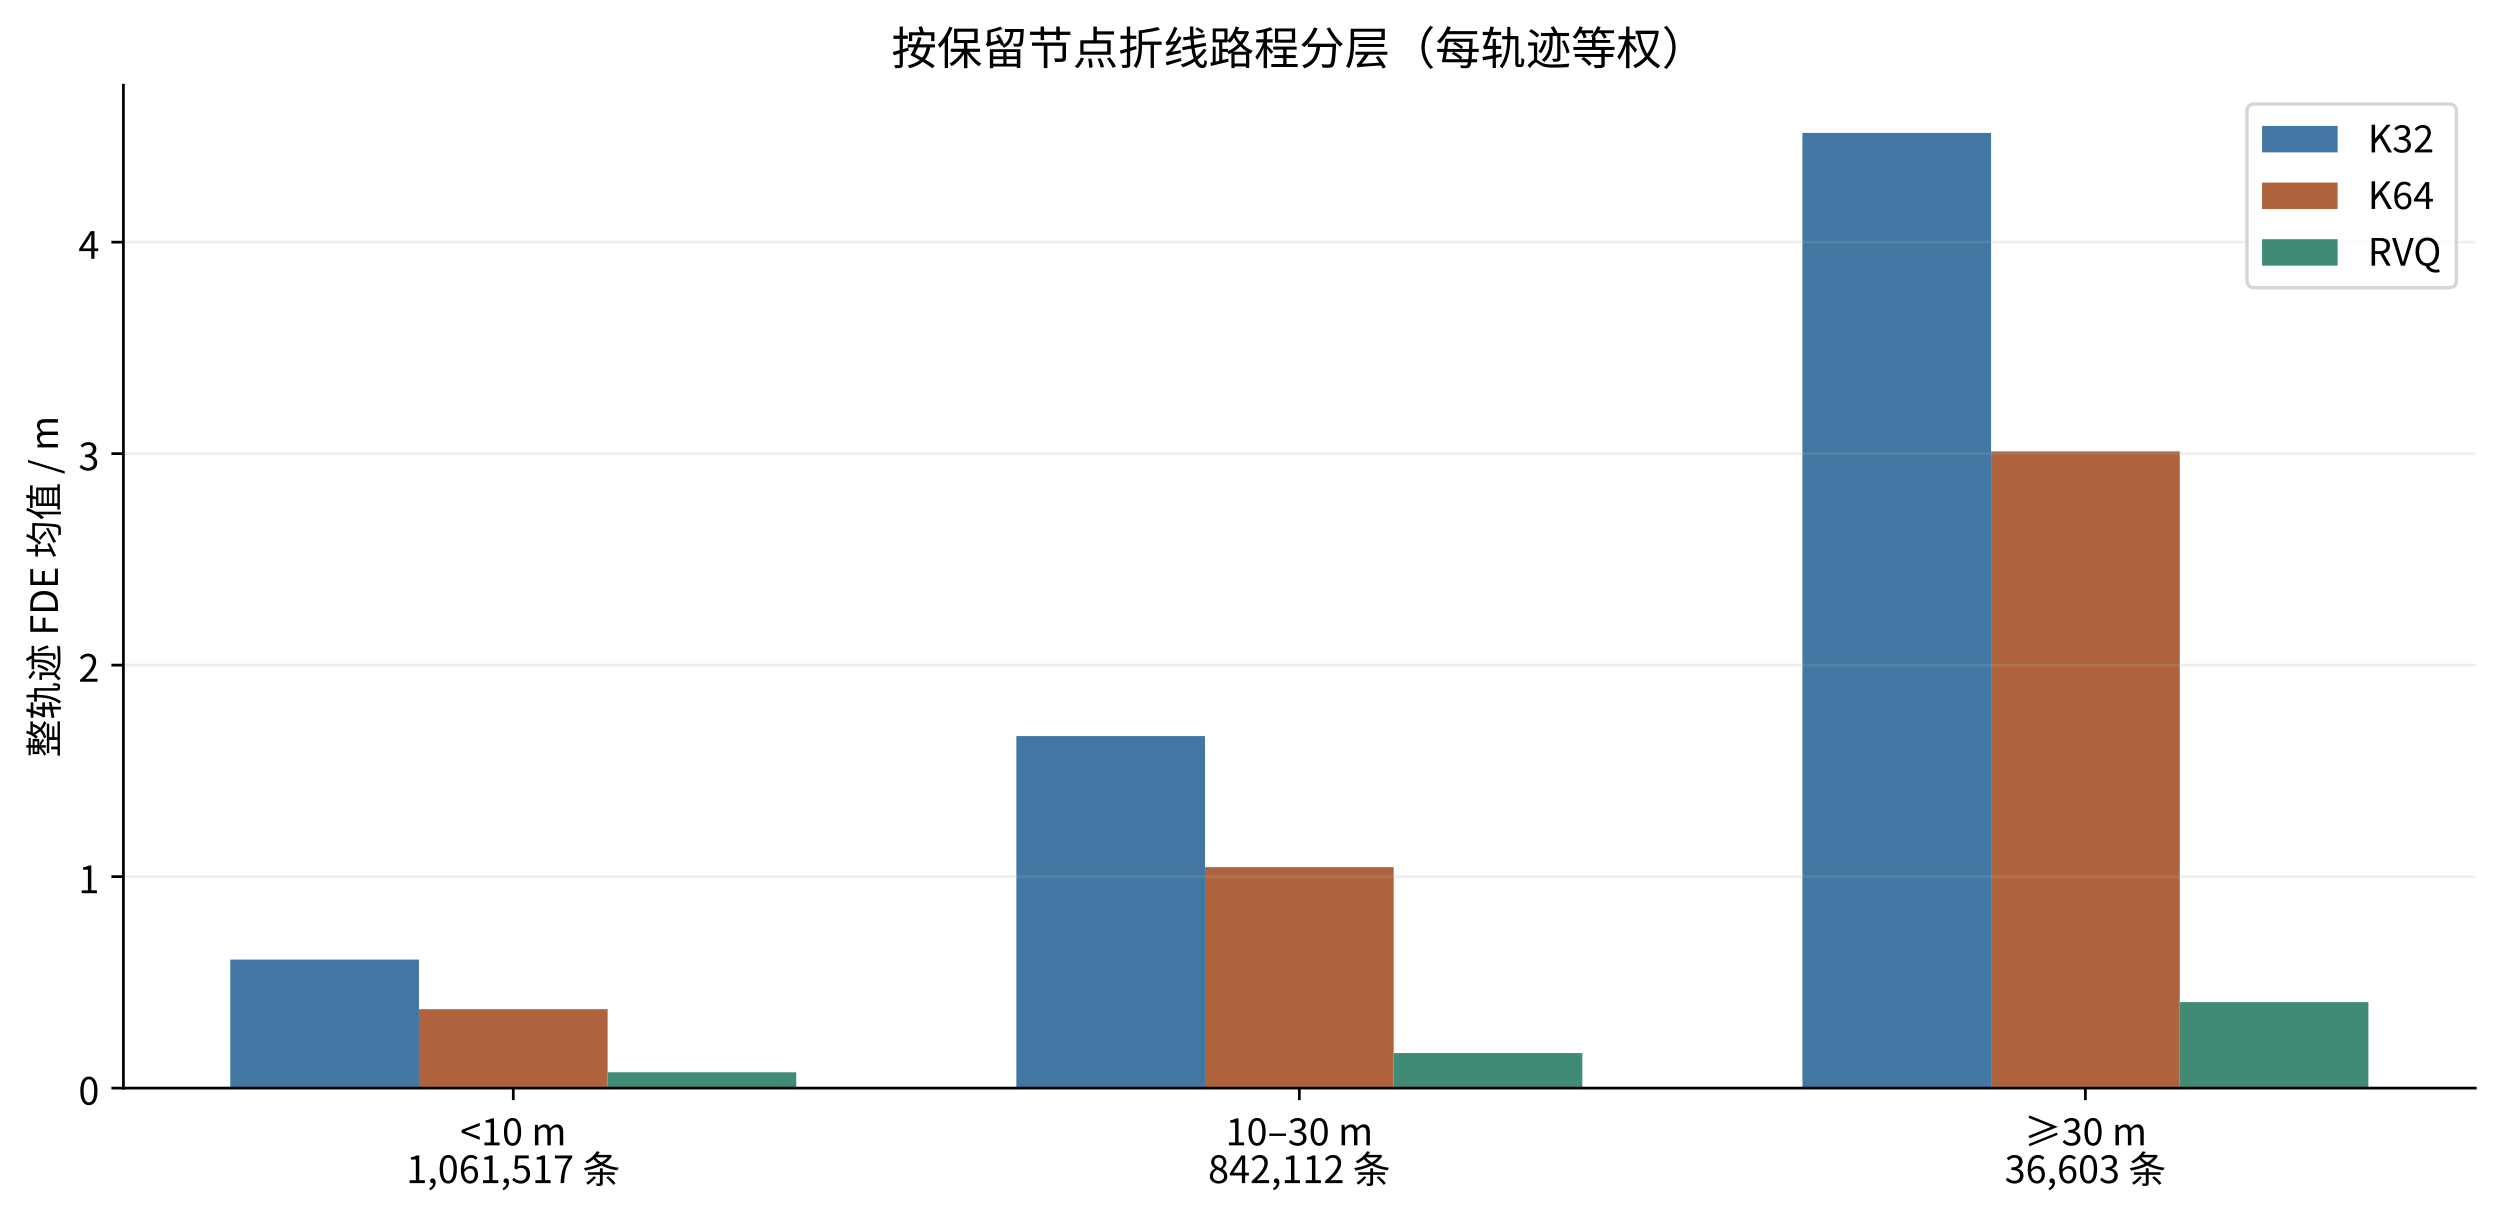
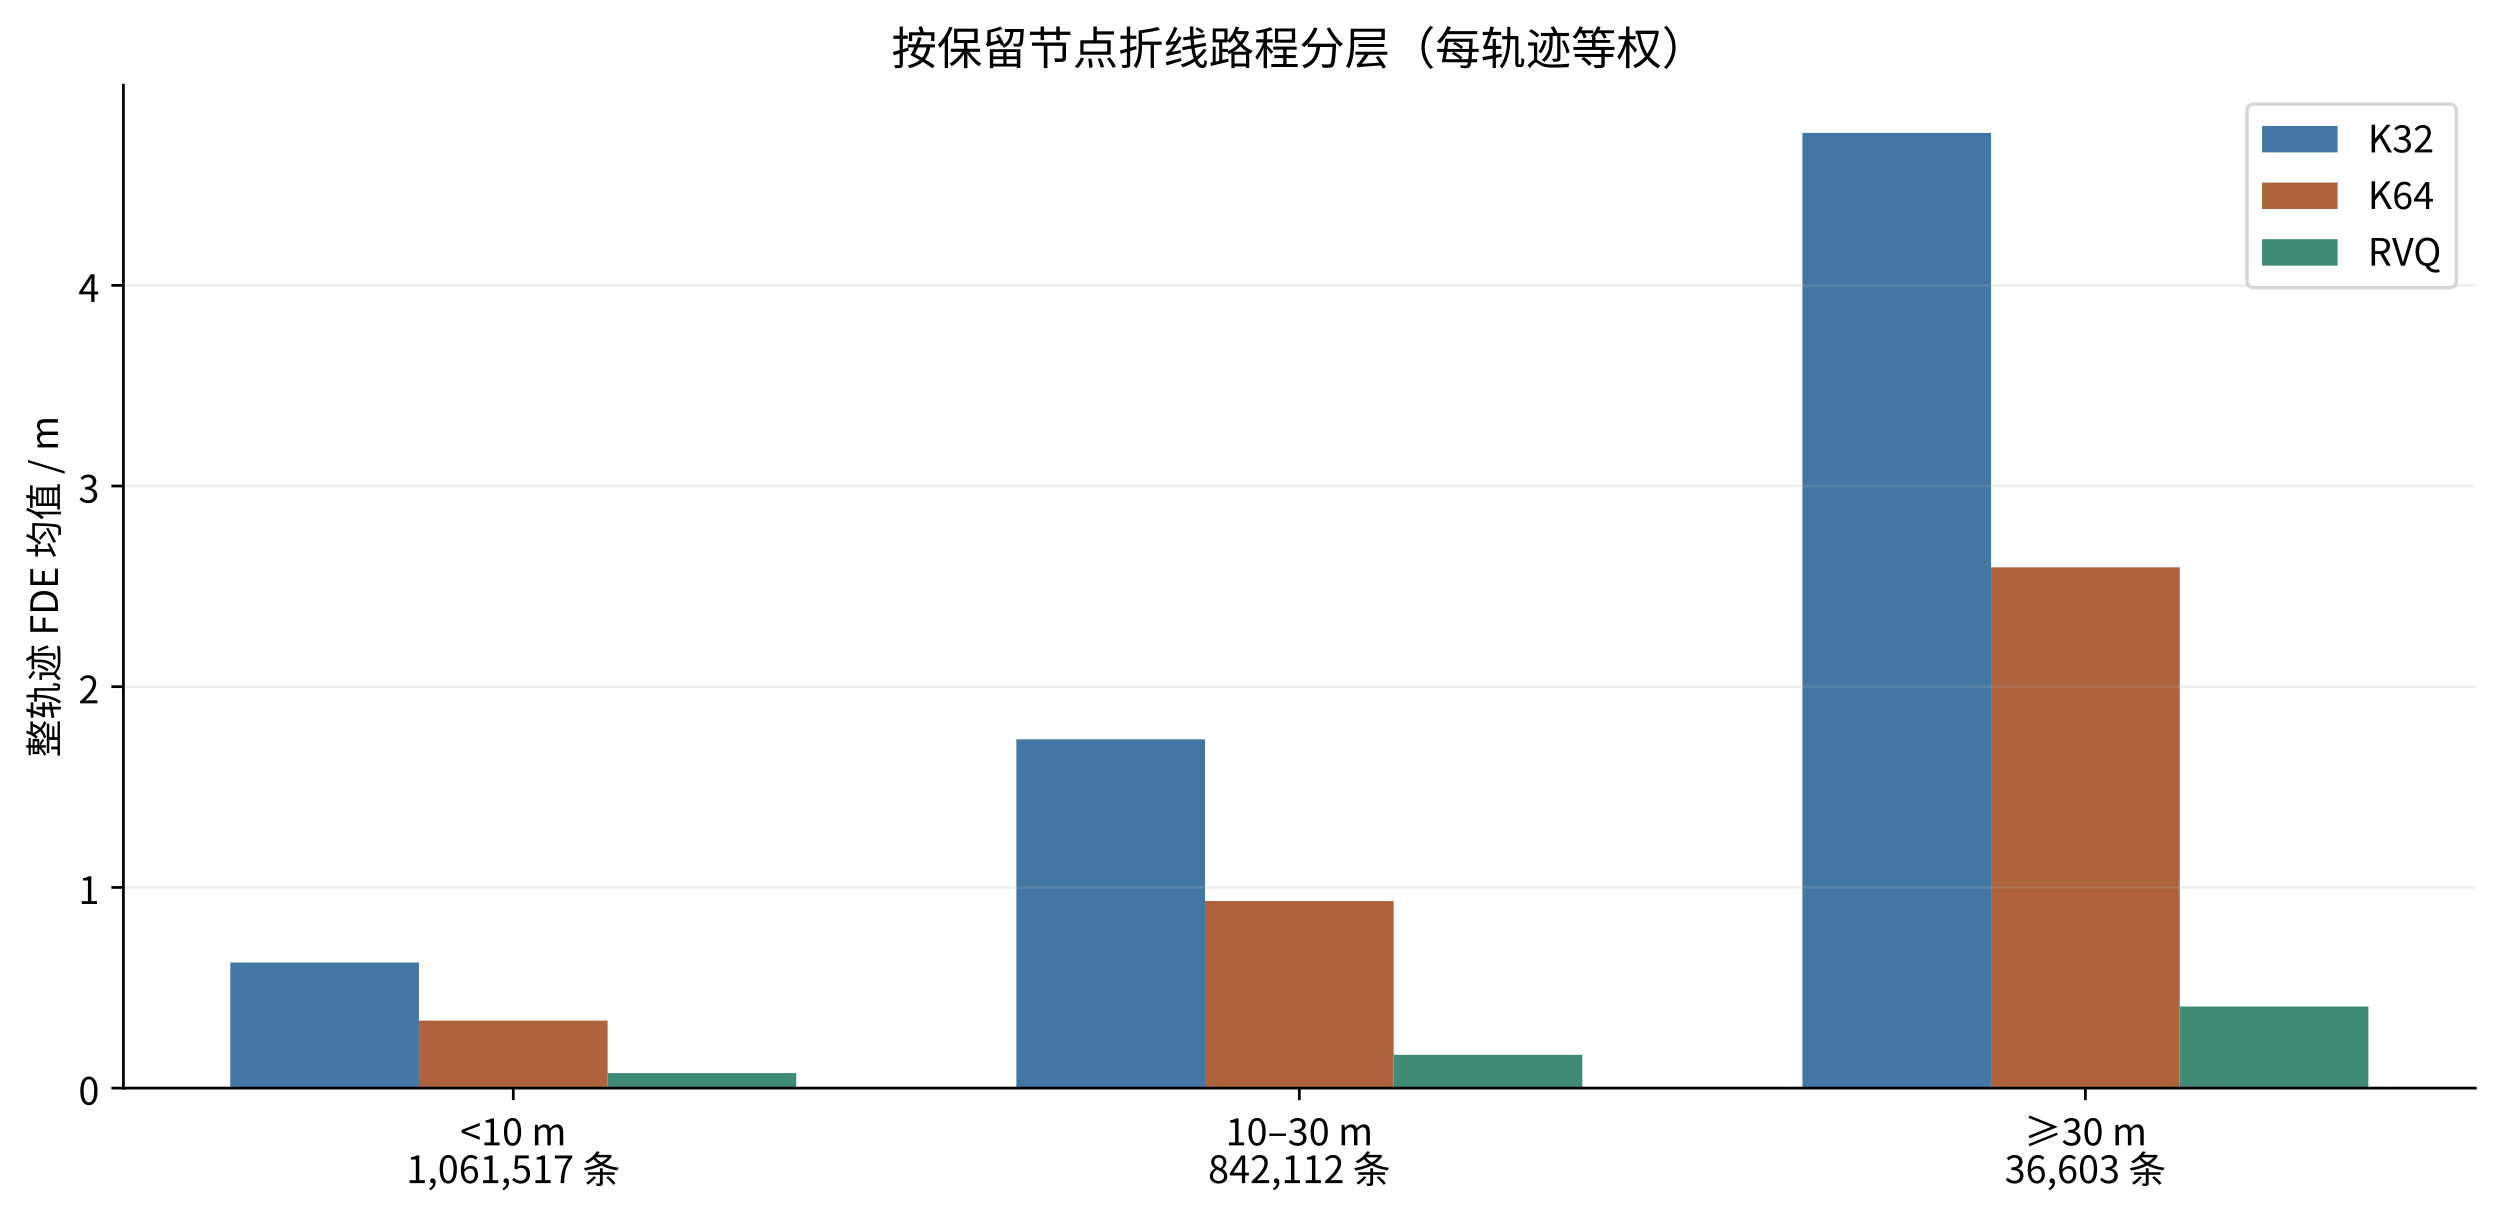
<svg xmlns="http://www.w3.org/2000/svg" xmlns:xlink="http://www.w3.org/1999/xlink" width="728.4pt" height="354pt" viewBox="0 0 728.4 354" version="1.1">
  <defs>
    <style type="text/css">*{stroke-linejoin: round; stroke-linecap: butt}</style>
  </defs>
  <g id="figure_1">
    <g id="patch_1">
      <path d="M 0 354  L 728.4 354  L 728.4 0  L 0 0  z " style="fill: #ffffff" />
    </g>
    <g id="axes_1">
      <g id="patch_2">
        <path d="M 35.955 317.03  L 721.2 317.03  L 721.2 24.816  L 35.955 24.816  z " style="fill: #ffffff" />
      </g>
      <g id="patch_3">
-         <path d="M 67.102 317.03  L 122.068 317.03  L 122.068 279.591  L 67.102 279.591  z " clip-path="url(#pe65a74c03f)" style="fill: #4277a3" />
+         <path d="M 67.102 317.03  L 122.068 317.03  L 122.068 280.441  L 67.102 280.441  z " clip-path="url(#p1f9f071b2f)" style="fill: #4277a3" />
      </g>
      <g id="patch_4">
-         <path d="M 296.128 317.03  L 351.094 317.03  L 351.094 214.469  L 296.128 214.469  z " clip-path="url(#pe65a74c03f)" style="fill: #4277a3" />
+         <path d="M 296.128 317.03  L 351.094 317.03  L 351.094 215.41  L 296.128 215.41  z " clip-path="url(#p1f9f071b2f)" style="fill: #4277a3" />
      </g>
      <g id="patch_5">
-         <path d="M 525.154 317.03  L 580.12 317.03  L 580.12 38.731  L 525.154 38.731  z " clip-path="url(#pe65a74c03f)" style="fill: #4277a3" />
+         <path d="M 525.154 317.03  L 580.12 317.03  L 580.12 38.731  L 525.154 38.731  z " clip-path="url(#p1f9f071b2f)" style="fill: #4277a3" />
      </g>
      <g id="patch_6">
-         <path d="M 122.068 317.03  L 177.035 317.03  L 177.035 294.045  L 122.068 294.045  z " clip-path="url(#pe65a74c03f)" style="fill: #ae633c" />
+         <path d="M 122.068 317.03  L 177.035 317.03  L 177.035 297.363  L 122.068 297.363  z " clip-path="url(#p1f9f071b2f)" style="fill: #ae633c" />
      </g>
      <g id="patch_7">
-         <path d="M 351.094 317.03  L 406.06 317.03  L 406.06 252.643  L 351.094 252.643  z " clip-path="url(#pe65a74c03f)" style="fill: #ae633c" />
+         <path d="M 351.094 317.03  L 406.06 317.03  L 406.06 262.516  L 351.094 262.516  z " clip-path="url(#p1f9f071b2f)" style="fill: #ae633c" />
      </g>
      <g id="patch_8">
-         <path d="M 580.12 317.03  L 635.086 317.03  L 635.086 131.525  L 580.12 131.525  z " clip-path="url(#pe65a74c03f)" style="fill: #ae633c" />
+         <path d="M 580.12 317.03  L 635.086 317.03  L 635.086 165.303  L 580.12 165.303  z " clip-path="url(#p1f9f071b2f)" style="fill: #ae633c" />
      </g>
      <g id="patch_9">
-         <path d="M 177.035 317.03  L 232.001 317.03  L 232.001 312.419  L 177.035 312.419  z " clip-path="url(#pe65a74c03f)" style="fill: #3f8b75" />
+         <path d="M 177.035 317.03  L 232.001 317.03  L 232.001 312.654  L 177.035 312.654  z " clip-path="url(#p1f9f071b2f)" style="fill: #3f8b75" />
      </g>
      <g id="patch_10">
-         <path d="M 406.06 317.03  L 461.026 317.03  L 461.026 306.813  L 406.06 306.813  z " clip-path="url(#pe65a74c03f)" style="fill: #3f8b75" />
+         <path d="M 406.06 317.03  L 461.026 317.03  L 461.026 307.335  L 406.06 307.335  z " clip-path="url(#p1f9f071b2f)" style="fill: #3f8b75" />
      </g>
      <g id="patch_11">
-         <path d="M 635.086 317.03  L 690.052 317.03  L 690.052 291.979  L 635.086 291.979  z " clip-path="url(#pe65a74c03f)" style="fill: #3f8b75" />
+         <path d="M 635.086 317.03  L 690.052 317.03  L 690.052 293.258  L 635.086 293.258  z " clip-path="url(#p1f9f071b2f)" style="fill: #3f8b75" />
      </g>
      <g id="matplotlib.axis_1">
        <g id="xtick_1">
          <g id="line2d_1">
            <defs>
-               <path id="m322832f8c3" d="M 0 0  L 0 3.5  " style="stroke: #000000; stroke-width: 0.8" />
+               <path id="m5e98aac060" d="M 0 0  L 0 3.5  " style="stroke: #000000; stroke-width: 0.8" />
            </defs>
            <g>
-               <use xlink:href="#m322832f8c3" x="149.551" y="317.03" style="stroke: #000000; stroke-width: 0.8" />
+               <use xlink:href="#m5e98aac060" x="149.551" y="317.03" style="stroke: #000000; stroke-width: 0.8" />
            </g>
          </g>
          <g id="text_1">
            <text style="font-size: 11px; font-family: 'Noto Sans CJK SC'" transform="translate(134.0689 333.7095)">&lt;10 m</text>
            <text style="font-size: 11px; font-family: 'Noto Sans CJK SC'" transform="translate(118.3939 344.7095)">1,061,517 条</text>
          </g>
        </g>
        <g id="xtick_2">
          <g id="line2d_2">
            <g>
-               <use xlink:href="#m322832f8c3" x="378.577" y="317.03" style="stroke: #000000; stroke-width: 0.8" />
+               <use xlink:href="#m5e98aac060" x="378.577" y="317.03" style="stroke: #000000; stroke-width: 0.8" />
            </g>
          </g>
          <g id="text_2">
            <text style="font-size: 11px; font-family: 'Noto Sans CJK SC'" transform="translate(357.0944 333.7095)">10–30 m</text>
            <text style="font-size: 11px; font-family: 'Noto Sans CJK SC'" transform="translate(352.0009 344.7095)">842,112 条</text>
          </g>
        </g>
        <g id="xtick_3">
          <g id="line2d_3">
            <g>
-               <use xlink:href="#m322832f8c3" x="607.603" y="317.03" style="stroke: #000000; stroke-width: 0.8" />
+               <use xlink:href="#m5e98aac060" x="607.603" y="317.03" style="stroke: #000000; stroke-width: 0.8" />
            </g>
          </g>
          <g id="text_3">
            <text style="font-size: 11px; font-family: 'Noto Sans CJK SC'" transform="translate(589.6728 333.7095)">≥30 m</text>
            <text style="font-size: 11px; font-family: 'Noto Sans CJK SC'" transform="translate(584.0791 344.7095)">36,603 条</text>
          </g>
        </g>
      </g>
      <g id="matplotlib.axis_2">
        <g id="ytick_1">
          <g id="line2d_4">
-             <path d="M 35.955 317.03  L 721.2 317.03  " clip-path="url(#pe65a74c03f)" style="fill: none; stroke: #b0b0b0; stroke-opacity: 0.2; stroke-width: 0.8; stroke-linecap: square" />
+             <path d="M 35.955 317.03  L 721.2 317.03  " clip-path="url(#p1f9f071b2f)" style="fill: none; stroke: #b0b0b0; stroke-opacity: 0.2; stroke-width: 0.8; stroke-linecap: square" />
          </g>
          <g id="line2d_5">
            <defs>
-               <path id="m8e99488679" d="M 0 0  L -3.5 0  " style="stroke: #000000; stroke-width: 0.8" />
+               <path id="m9cfeb3444d" d="M 0 0  L -3.5 0  " style="stroke: #000000; stroke-width: 0.8" />
            </defs>
            <g>
-               <use xlink:href="#m8e99488679" x="35.955" y="317.03" style="stroke: #000000; stroke-width: 0.8" />
+               <use xlink:href="#m9cfeb3444d" x="35.955" y="317.03" style="stroke: #000000; stroke-width: 0.8" />
            </g>
          </g>
          <g id="text_4">
            <text style="font-size: 11px; font-family: 'Noto Sans CJK SC'; text-anchor: end" x="28.955" y="321.87" transform="rotate(-0 28.95469 321.8695)">0</text>
          </g>
        </g>
        <g id="ytick_2">
          <g id="line2d_6">
-             <path d="M 35.955 255.411  L 721.2 255.411  " clip-path="url(#pe65a74c03f)" style="fill: none; stroke: #b0b0b0; stroke-opacity: 0.2; stroke-width: 0.8; stroke-linecap: square" />
+             <path d="M 35.955 258.557  L 721.2 258.557  " clip-path="url(#p1f9f071b2f)" style="fill: none; stroke: #b0b0b0; stroke-opacity: 0.2; stroke-width: 0.8; stroke-linecap: square" />
          </g>
          <g id="line2d_7">
            <g>
-               <use xlink:href="#m8e99488679" x="35.955" y="255.411" style="stroke: #000000; stroke-width: 0.8" />
+               <use xlink:href="#m9cfeb3444d" x="35.955" y="258.557" style="stroke: #000000; stroke-width: 0.8" />
            </g>
          </g>
          <g id="text_5">
-             <text style="font-size: 11px; font-family: 'Noto Sans CJK SC'; text-anchor: end" x="28.955" y="260.251" transform="rotate(-0 28.95469 260.2513)">1</text>
+             <text style="font-size: 11px; font-family: 'Noto Sans CJK SC'; text-anchor: end" x="28.955" y="263.397" transform="rotate(-0 28.95469 263.3969)">1</text>
          </g>
        </g>
        <g id="ytick_3">
          <g id="line2d_8">
-             <path d="M 35.955 193.793  L 721.2 193.793  " clip-path="url(#pe65a74c03f)" style="fill: none; stroke: #b0b0b0; stroke-opacity: 0.2; stroke-width: 0.8; stroke-linecap: square" />
+             <path d="M 35.955 200.084  L 721.2 200.084  " clip-path="url(#p1f9f071b2f)" style="fill: none; stroke: #b0b0b0; stroke-opacity: 0.2; stroke-width: 0.8; stroke-linecap: square" />
          </g>
          <g id="line2d_9">
            <g>
-               <use xlink:href="#m8e99488679" x="35.955" y="193.793" style="stroke: #000000; stroke-width: 0.8" />
+               <use xlink:href="#m9cfeb3444d" x="35.955" y="200.084" style="stroke: #000000; stroke-width: 0.8" />
            </g>
          </g>
          <g id="text_6">
-             <text style="font-size: 11px; font-family: 'Noto Sans CJK SC'; text-anchor: end" x="28.955" y="198.633" transform="rotate(-0 28.95469 198.6331)">2</text>
+             <text style="font-size: 11px; font-family: 'Noto Sans CJK SC'; text-anchor: end" x="28.955" y="204.924" transform="rotate(-0 28.95469 204.9242)">2</text>
          </g>
        </g>
        <g id="ytick_4">
          <g id="line2d_10">
-             <path d="M 35.955 132.175  L 721.2 132.175  " clip-path="url(#pe65a74c03f)" style="fill: none; stroke: #b0b0b0; stroke-opacity: 0.2; stroke-width: 0.8; stroke-linecap: square" />
+             <path d="M 35.955 141.612  L 721.2 141.612  " clip-path="url(#p1f9f071b2f)" style="fill: none; stroke: #b0b0b0; stroke-opacity: 0.2; stroke-width: 0.8; stroke-linecap: square" />
          </g>
          <g id="line2d_11">
            <g>
-               <use xlink:href="#m8e99488679" x="35.955" y="132.175" style="stroke: #000000; stroke-width: 0.8" />
+               <use xlink:href="#m9cfeb3444d" x="35.955" y="141.612" style="stroke: #000000; stroke-width: 0.8" />
            </g>
          </g>
          <g id="text_7">
-             <text style="font-size: 11px; font-family: 'Noto Sans CJK SC'; text-anchor: end" x="28.955" y="137.015" transform="rotate(-0 28.95469 137.0149)">3</text>
+             <text style="font-size: 11px; font-family: 'Noto Sans CJK SC'; text-anchor: end" x="28.955" y="146.452" transform="rotate(-0 28.95469 146.4516)">3</text>
          </g>
        </g>
        <g id="ytick_5">
          <g id="line2d_12">
-             <path d="M 35.955 70.557  L 721.2 70.557  " clip-path="url(#pe65a74c03f)" style="fill: none; stroke: #b0b0b0; stroke-opacity: 0.2; stroke-width: 0.8; stroke-linecap: square" />
+             <path d="M 35.955 83.139  L 721.2 83.139  " clip-path="url(#p1f9f071b2f)" style="fill: none; stroke: #b0b0b0; stroke-opacity: 0.2; stroke-width: 0.8; stroke-linecap: square" />
          </g>
          <g id="line2d_13">
            <g>
-               <use xlink:href="#m8e99488679" x="35.955" y="70.557" style="stroke: #000000; stroke-width: 0.8" />
+               <use xlink:href="#m9cfeb3444d" x="35.955" y="83.139" style="stroke: #000000; stroke-width: 0.8" />
            </g>
          </g>
          <g id="text_8">
-             <text style="font-size: 11px; font-family: 'Noto Sans CJK SC'; text-anchor: end" x="28.955" y="75.397" transform="rotate(-0 28.95469 75.39663)">4</text>
+             <text style="font-size: 11px; font-family: 'Noto Sans CJK SC'; text-anchor: end" x="28.955" y="87.979" transform="rotate(-0 28.95469 87.97892)">4</text>
          </g>
        </g>
        <g id="text_9">
          <text style="font-size: 11px; font-family: 'Noto Sans CJK SC'; text-anchor: middle" x="16.88" y="170.923" transform="rotate(-90 16.88 170.9228)">整轨迹 FDE 均值 / m</text>
        </g>
      </g>
      <g id="patch_12">
        <path d="M 35.955 317.03  L 35.955 24.816  " style="fill: none; stroke: #000000; stroke-width: 0.8; stroke-linejoin: miter; stroke-linecap: square" />
      </g>
      <g id="patch_13">
        <path d="M 35.955 317.03  L 721.2 317.03  " style="fill: none; stroke: #000000; stroke-width: 0.8; stroke-linejoin: miter; stroke-linecap: square" />
      </g>
      <g id="text_10">
        <text style="font-size: 13.2px; font-family: 'Noto Sans CJK SC'; text-anchor: middle" x="378.577" y="18.816" transform="rotate(-0 378.5771 18.816)">按保留节点折线路程分层（每轨迹等权）</text>
      </g>
      <g id="legend_1">
        <g id="patch_14">
          <path d="M 656.882 83.821  L 713.5 83.821  Q 715.7 83.821 715.7 81.621  L 715.7 32.516  Q 715.7 30.316 713.5 30.316  L 656.882 30.316  Q 654.682 30.316 654.682 32.516  L 654.682 81.621  Q 654.682 83.821 656.882 83.821  z " style="fill: #ffffff; opacity: 0.8; stroke: #cccccc; stroke-linejoin: miter" />
        </g>
        <g id="patch_15">
          <path d="M 659.082 44.396  L 681.082 44.396  L 681.082 36.696  L 659.082 36.696  z " style="fill: #4277a3" />
        </g>
        <g id="text_11">
          <text style="font-size: 11px; font-family: 'Noto Sans CJK SC'; text-anchor: start" x="689.882" y="44.396" transform="rotate(-0 689.8822 44.396)">K32</text>
        </g>
        <g id="patch_16">
          <path d="M 659.082 60.896  L 681.082 60.896  L 681.082 53.196  L 659.082 53.196  z " style="fill: #ae633c" />
        </g>
        <g id="text_12">
          <text style="font-size: 11px; font-family: 'Noto Sans CJK SC'; text-anchor: start" x="689.882" y="60.896" transform="rotate(-0 689.8822 60.896)">K64</text>
        </g>
        <g id="patch_17">
          <path d="M 659.082 77.396  L 681.082 77.396  L 681.082 69.696  L 659.082 69.696  z " style="fill: #3f8b75" />
        </g>
        <g id="text_13">
          <text style="font-size: 11px; font-family: 'Noto Sans CJK SC'; text-anchor: start" x="689.882" y="77.396" transform="rotate(-0 689.8822 77.396)">RVQ</text>
        </g>
      </g>
    </g>
  </g>
  <defs>
-     <clipPath id="pe65a74c03f">
+     <clipPath id="p1f9f071b2f">
      <rect x="35.955" y="24.816" width="685.245" height="292.214" />
    </clipPath>
  </defs>
</svg>
